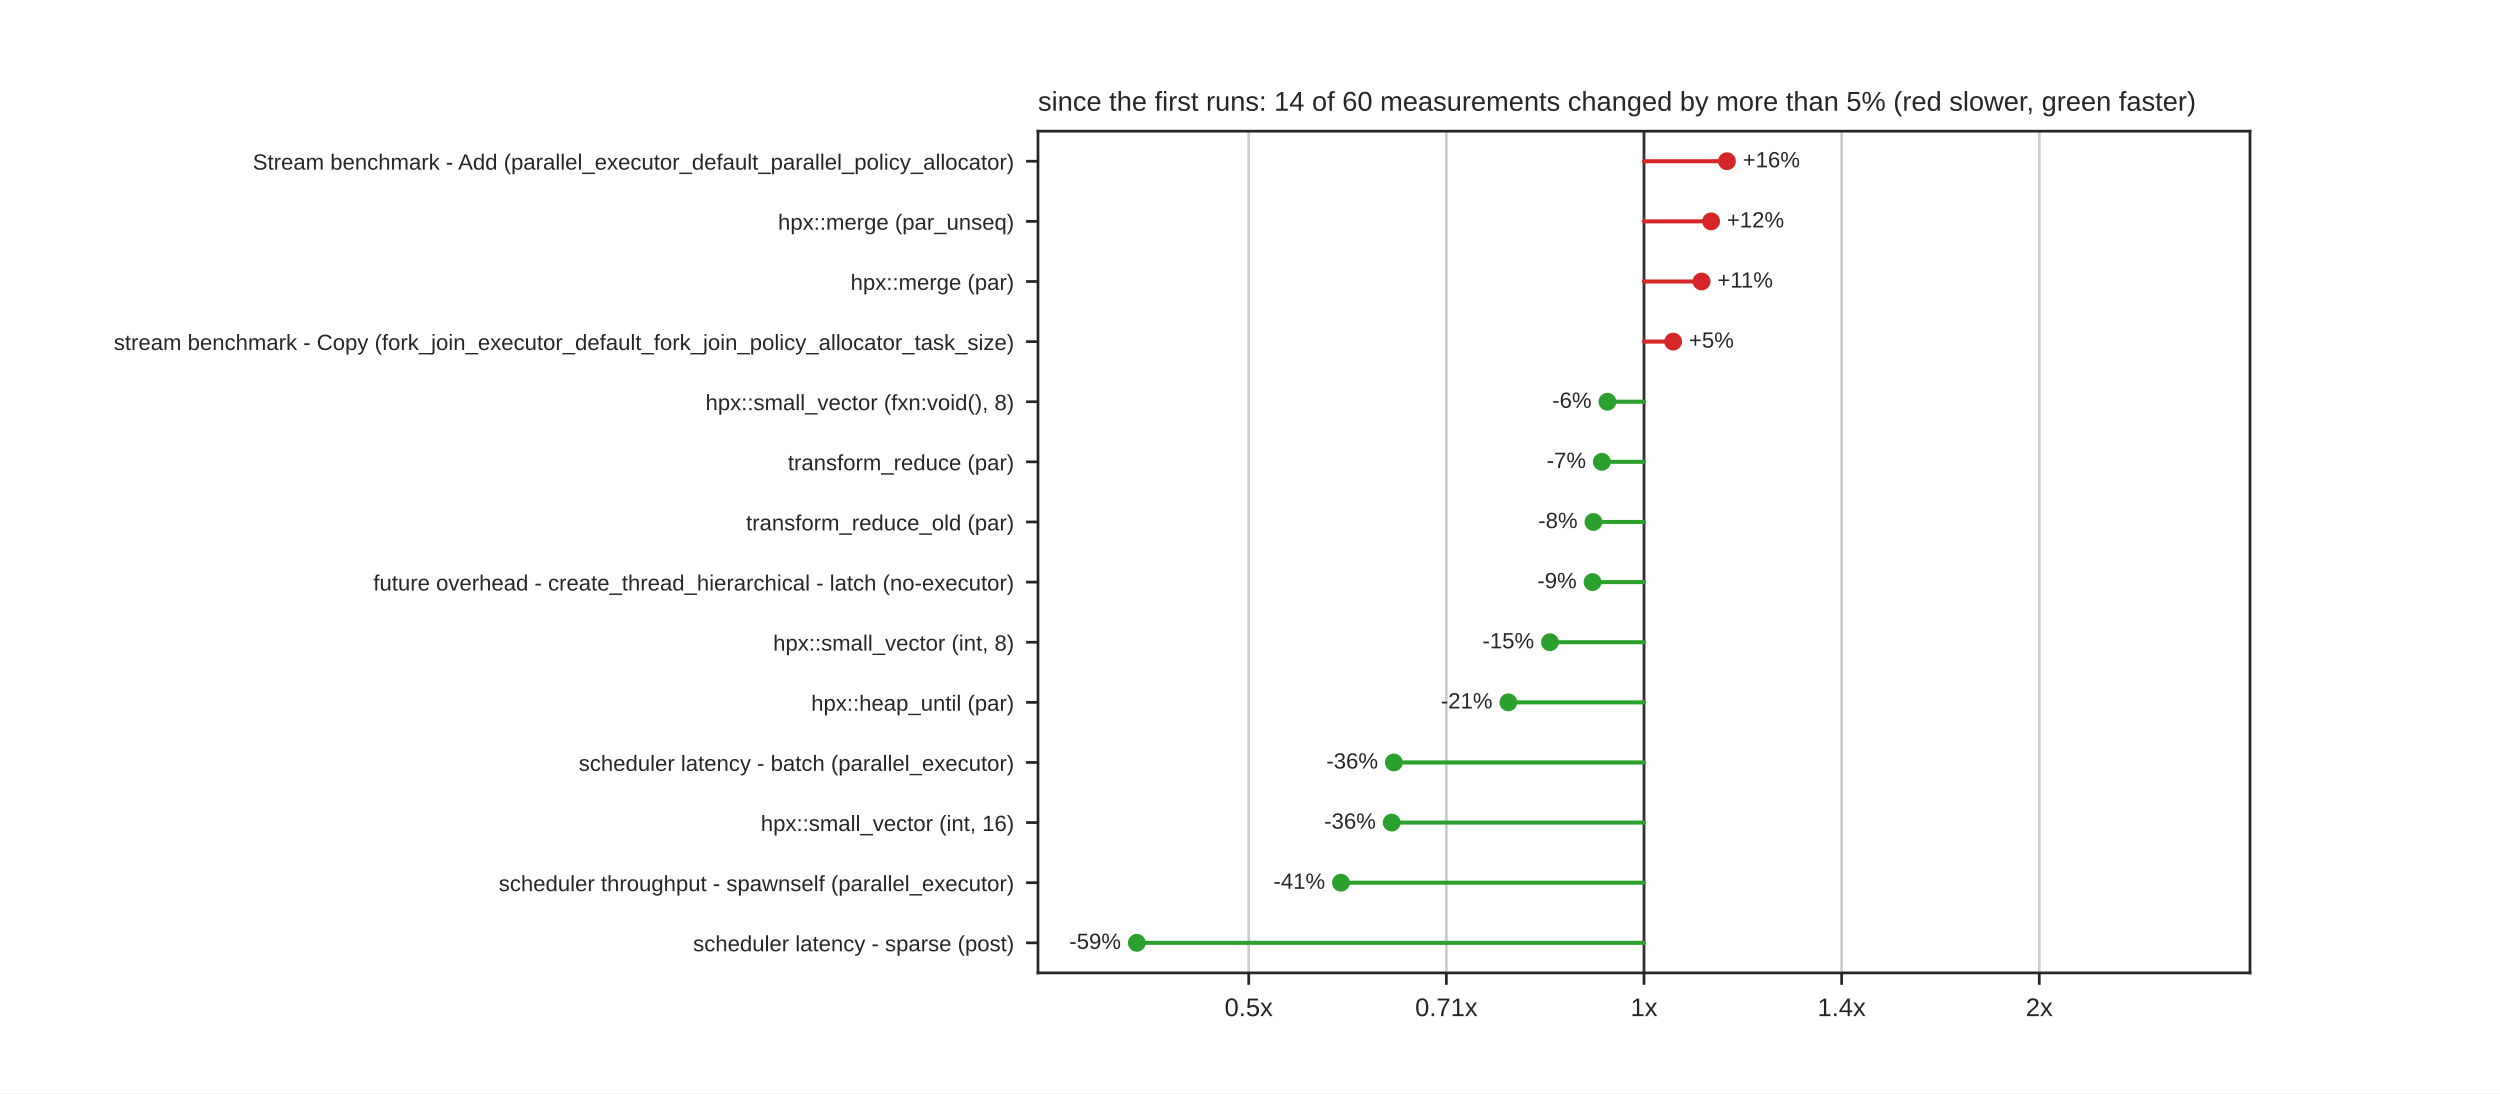
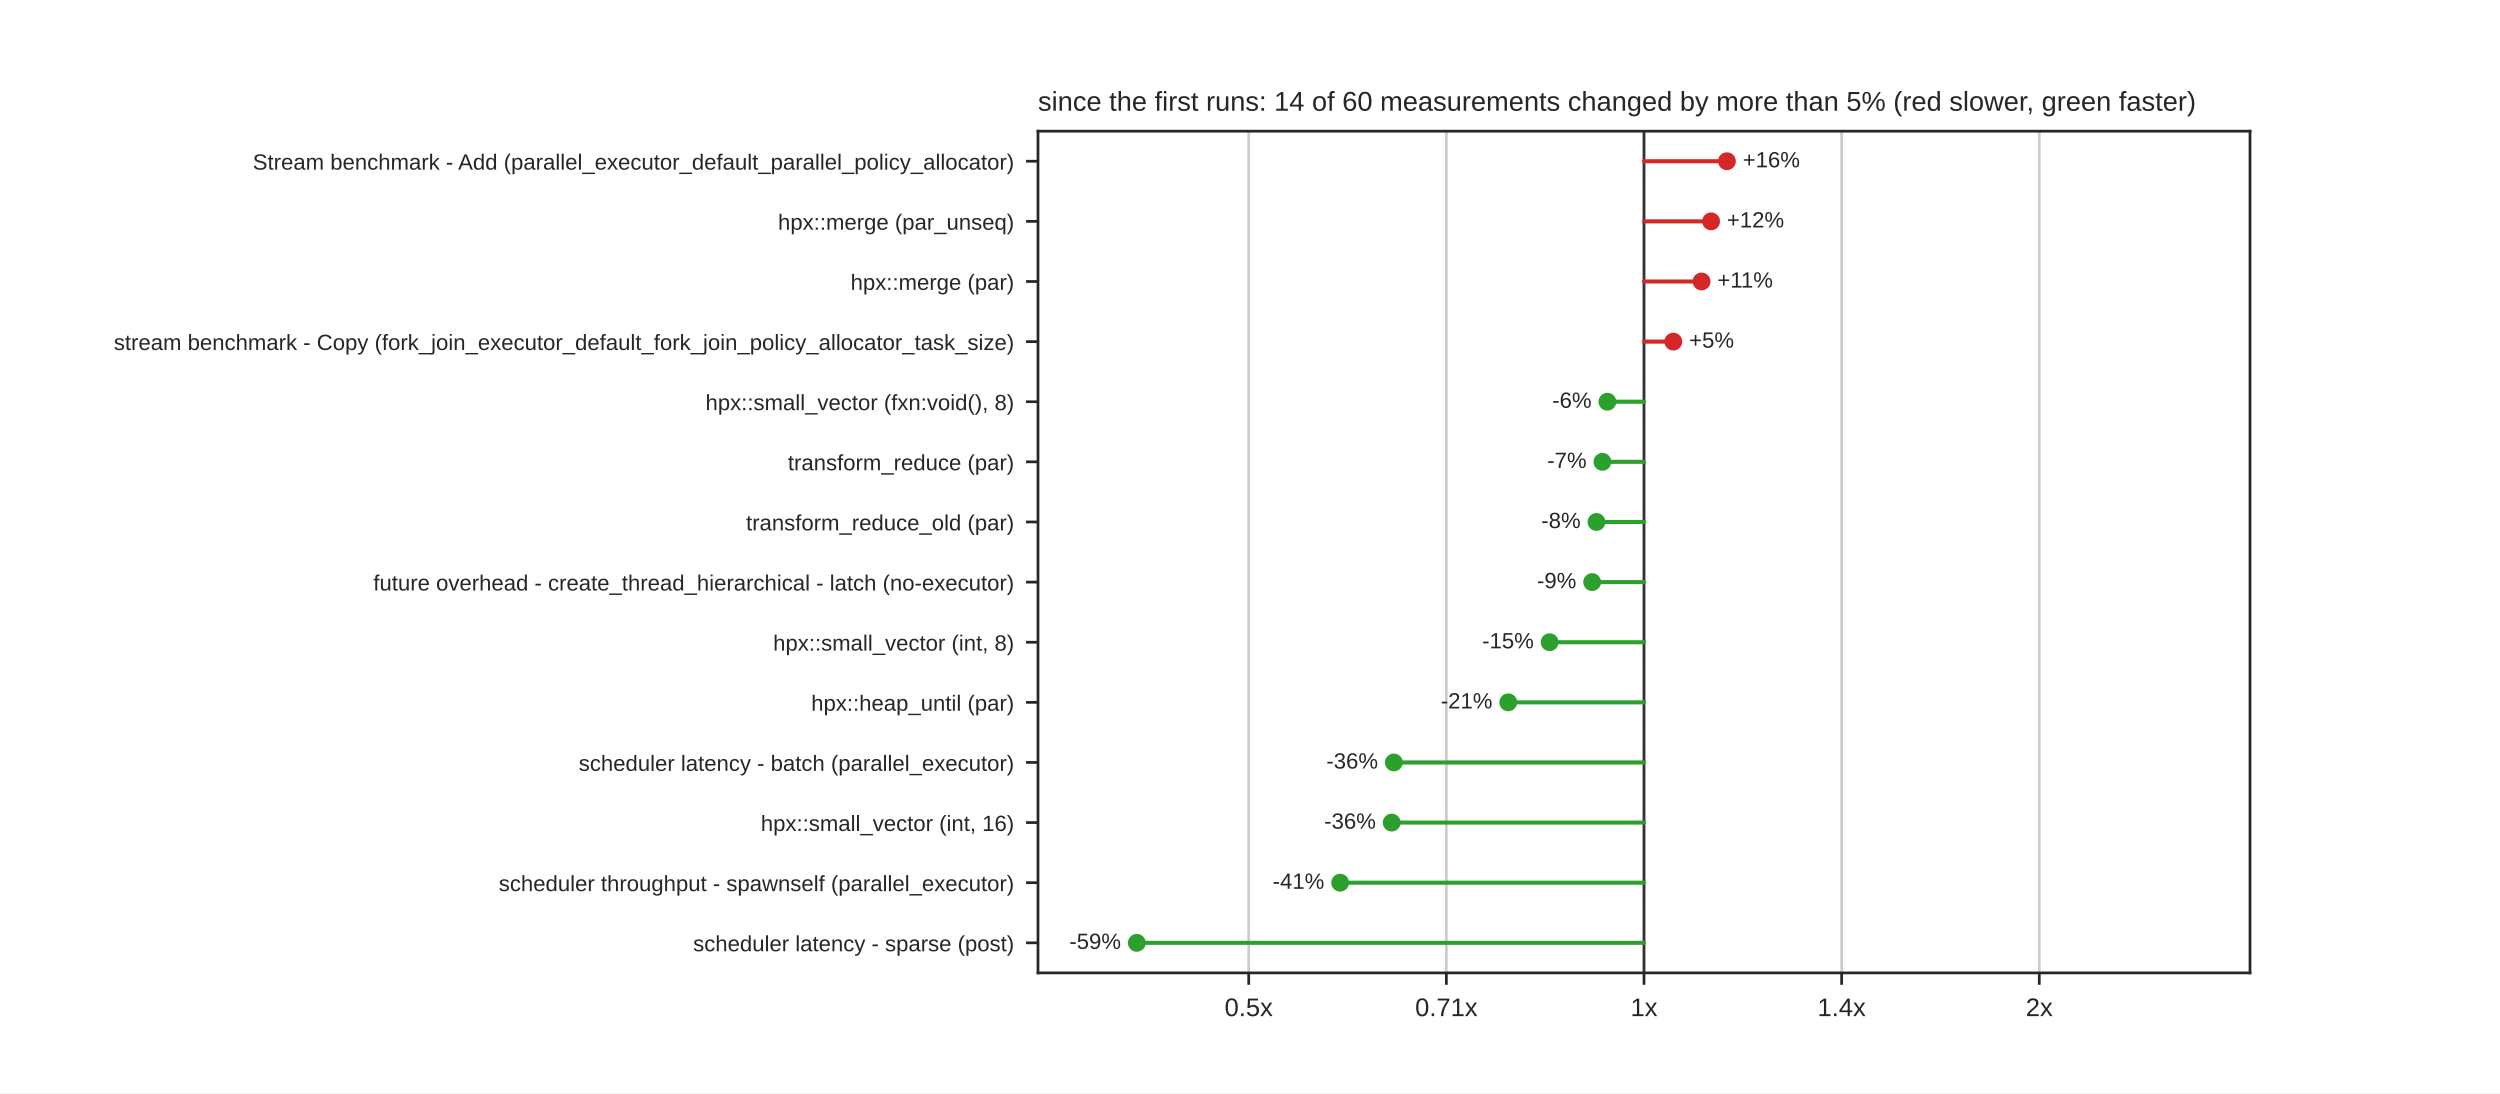
<svg xmlns="http://www.w3.org/2000/svg" xmlns:xlink="http://www.w3.org/1999/xlink" width="734.4pt" height="321.12pt" viewBox="0 0 734.4 321.12" version="1.1">
  <defs>
    <style type="text/css">*{stroke-linejoin: round; stroke-linecap: butt}</style>
  </defs>
  <g id="figure_1">
    <g id="patch_1">
      <path d="M 0 321.12  L 734.4 321.12  L 734.4 0  L 0 0  z " style="fill: #ffffff" />
    </g>
    <g id="axes_1">
      <g id="patch_2">
        <path d="M 304.92 285.797  L 660.96 285.797  L 660.96 38.534  L 304.92 38.534  z " style="fill: #ffffff" />
      </g>
      <g id="matplotlib.axis_1">
        <g id="xtick_1">
          <g id="line2d_1">
-             <path d="M 366.823 285.797  L 366.823 38.534  " clip-path="url(#pd0584a2bc1)" style="fill: none; stroke: #cccccc; stroke-width: 0.8; stroke-linecap: round" />
+             <path d="M 366.825 285.797  L 366.825 38.534  " clip-path="url(#pd0584a2bc1)" style="fill: none; stroke: #cccccc; stroke-width: 0.8; stroke-linecap: round" />
          </g>
          <g id="line2d_2">
            <defs>
              <path id="mdfc5214045" d="M 0 0  L 0 3.5  " style="stroke: #262626; stroke-width: 0.8" />
            </defs>
            <g>
-               <use xlink:href="#mdfc5214045" x="366.823" y="285.797" style="fill: #262626; stroke: #262626; stroke-width: 0.8" />
+               <use xlink:href="#mdfc5214045" x="366.825" y="285.797" style="fill: #262626; stroke: #262626; stroke-width: 0.8" />
            </g>
          </g>
          <g id="text_1">
-             <text style="fill: #262626; font: 7.5px 'Arial', 'DejaVu Sans', 'Liberation Sans', 'Bitstream Vera Sans', sans-serif; text-anchor: middle" x="366.823" y="298.496" transform="rotate(-0 366.8232 298.4956)">0.5x</text>
+             <text style="fill: #262626; font: 7.5px 'Arial', 'DejaVu Sans', 'Liberation Sans', 'Bitstream Vera Sans', sans-serif; text-anchor: middle" x="366.825" y="298.496" transform="rotate(-0 366.8249 298.4956)">0.5x</text>
          </g>
        </g>
        <g id="xtick_2">
          <g id="line2d_3">
            <path d="M 424.882 285.797  L 424.882 38.534  " clip-path="url(#pd0584a2bc1)" style="fill: none; stroke: #cccccc; stroke-width: 0.8; stroke-linecap: round" />
          </g>
          <g id="line2d_4">
            <g>
              <use xlink:href="#mdfc5214045" x="424.882" y="285.797" style="fill: #262626; stroke: #262626; stroke-width: 0.8" />
            </g>
          </g>
          <g id="text_2">
-             <text style="fill: #262626; font: 7.5px 'Arial', 'DejaVu Sans', 'Liberation Sans', 'Bitstream Vera Sans', sans-serif; text-anchor: middle" x="424.882" y="298.496" transform="rotate(-0 424.8816 298.4956)">0.71x</text>
+             <text style="fill: #262626; font: 7.5px 'Arial', 'DejaVu Sans', 'Liberation Sans', 'Bitstream Vera Sans', sans-serif; text-anchor: middle" x="424.882" y="298.496" transform="rotate(-0 424.8824 298.4956)">0.71x</text>
          </g>
        </g>
        <g id="xtick_3">
          <g id="line2d_5">
            <path d="M 482.94 285.797  L 482.94 38.534  " clip-path="url(#pd0584a2bc1)" style="fill: none; stroke: #cccccc; stroke-width: 0.8; stroke-linecap: round" />
          </g>
          <g id="line2d_6">
            <g>
              <use xlink:href="#mdfc5214045" x="482.94" y="285.797" style="fill: #262626; stroke: #262626; stroke-width: 0.8" />
            </g>
          </g>
          <g id="text_3">
            <text style="fill: #262626; font: 7.5px 'Arial', 'DejaVu Sans', 'Liberation Sans', 'Bitstream Vera Sans', sans-serif; text-anchor: middle" x="482.94" y="298.496" transform="rotate(-0 482.94 298.4956)">1x</text>
          </g>
        </g>
        <g id="xtick_4">
          <g id="line2d_7">
            <path d="M 540.998 285.797  L 540.998 38.534  " clip-path="url(#pd0584a2bc1)" style="fill: none; stroke: #cccccc; stroke-width: 0.8; stroke-linecap: round" />
          </g>
          <g id="line2d_8">
            <g>
              <use xlink:href="#mdfc5214045" x="540.998" y="285.797" style="fill: #262626; stroke: #262626; stroke-width: 0.8" />
            </g>
          </g>
          <g id="text_4">
-             <text style="fill: #262626; font: 7.5px 'Arial', 'DejaVu Sans', 'Liberation Sans', 'Bitstream Vera Sans', sans-serif; text-anchor: middle" x="540.998" y="298.496" transform="rotate(-0 540.9984 298.4956)">1.4x</text>
+             <text style="fill: #262626; font: 7.5px 'Arial', 'DejaVu Sans', 'Liberation Sans', 'Bitstream Vera Sans', sans-serif; text-anchor: middle" x="540.998" y="298.496" transform="rotate(-0 540.9976 298.4956)">1.4x</text>
          </g>
        </g>
        <g id="xtick_5">
          <g id="line2d_9">
-             <path d="M 599.057 285.797  L 599.057 38.534  " clip-path="url(#pd0584a2bc1)" style="fill: none; stroke: #cccccc; stroke-width: 0.8; stroke-linecap: round" />
+             <path d="M 599.055 285.797  L 599.055 38.534  " clip-path="url(#pd0584a2bc1)" style="fill: none; stroke: #cccccc; stroke-width: 0.8; stroke-linecap: round" />
          </g>
          <g id="line2d_10">
            <g>
-               <use xlink:href="#mdfc5214045" x="599.057" y="285.797" style="fill: #262626; stroke: #262626; stroke-width: 0.8" />
+               <use xlink:href="#mdfc5214045" x="599.055" y="285.797" style="fill: #262626; stroke: #262626; stroke-width: 0.8" />
            </g>
          </g>
          <g id="text_5">
-             <text style="fill: #262626; font: 7.5px 'Arial', 'DejaVu Sans', 'Liberation Sans', 'Bitstream Vera Sans', sans-serif; text-anchor: middle" x="599.057" y="298.496" transform="rotate(-0 599.0568 298.4956)">2x</text>
+             <text style="fill: #262626; font: 7.5px 'Arial', 'DejaVu Sans', 'Liberation Sans', 'Bitstream Vera Sans', sans-serif; text-anchor: middle" x="599.055" y="298.496" transform="rotate(-0 599.0551 298.4956)">2x</text>
          </g>
        </g>
      </g>
      <g id="matplotlib.axis_2">
        <g id="ytick_1">
          <g id="line2d_11">
            <defs>
              <path id="m414165cd4d" d="M 0 0  L -3.5 0  " style="stroke: #262626; stroke-width: 0.8" />
            </defs>
            <g>
              <use xlink:href="#m414165cd4d" x="304.92" y="47.365" style="fill: #262626; stroke: #262626; stroke-width: 0.8" />
            </g>
          </g>
          <g id="text_6">
            <text style="fill: #262626; font: 6.5px 'Arial', 'DejaVu Sans', 'Liberation Sans', 'Bitstream Vera Sans', sans-serif; text-anchor: end" x="297.92" y="49.835" transform="rotate(-0 297.92 49.83469)">Stream benchmark - Add (parallel_executor_default_parallel_policy_allocator)</text>
          </g>
        </g>
        <g id="ytick_2">
          <g id="line2d_12">
            <g>
              <use xlink:href="#m414165cd4d" x="304.92" y="65.027" style="fill: #262626; stroke: #262626; stroke-width: 0.8" />
            </g>
          </g>
          <g id="text_7">
            <text style="fill: #262626; font: 6.5px 'Arial', 'DejaVu Sans', 'Liberation Sans', 'Bitstream Vera Sans', sans-serif; text-anchor: end" x="297.92" y="67.496" transform="rotate(-0 297.92 67.49629)">hpx::merge (par_unseq)</text>
          </g>
        </g>
        <g id="ytick_3">
          <g id="line2d_13">
            <g>
              <use xlink:href="#m414165cd4d" x="304.92" y="82.688" style="fill: #262626; stroke: #262626; stroke-width: 0.8" />
            </g>
          </g>
          <g id="text_8">
            <text style="fill: #262626; font: 6.5px 'Arial', 'DejaVu Sans', 'Liberation Sans', 'Bitstream Vera Sans', sans-serif; text-anchor: end" x="297.92" y="85.158" transform="rotate(-0 297.92 85.15789)">hpx::merge (par)</text>
          </g>
        </g>
        <g id="ytick_4">
          <g id="line2d_14">
            <g>
              <use xlink:href="#m414165cd4d" x="304.92" y="100.35" style="fill: #262626; stroke: #262626; stroke-width: 0.8" />
            </g>
          </g>
          <g id="text_9">
            <text style="fill: #262626; font: 6.5px 'Arial', 'DejaVu Sans', 'Liberation Sans', 'Bitstream Vera Sans', sans-serif; text-anchor: end" x="297.92" y="102.819" transform="rotate(-0 297.92 102.8195)">stream benchmark - Copy (fork_join_executor_default_fork_join_policy_allocator_task_size)</text>
          </g>
        </g>
        <g id="ytick_5">
          <g id="line2d_15">
            <g>
              <use xlink:href="#m414165cd4d" x="304.92" y="118.012" style="fill: #262626; stroke: #262626; stroke-width: 0.8" />
            </g>
          </g>
          <g id="text_10">
            <text style="fill: #262626; font: 6.5px 'Arial', 'DejaVu Sans', 'Liberation Sans', 'Bitstream Vera Sans', sans-serif; text-anchor: end" x="297.92" y="120.481" transform="rotate(-0 297.92 120.4811)">hpx::small_vector (fxn:void(), 8)</text>
          </g>
        </g>
        <g id="ytick_6">
          <g id="line2d_16">
            <g>
              <use xlink:href="#m414165cd4d" x="304.92" y="135.673" style="fill: #262626; stroke: #262626; stroke-width: 0.8" />
            </g>
          </g>
          <g id="text_11">
            <text style="fill: #262626; font: 6.5px 'Arial', 'DejaVu Sans', 'Liberation Sans', 'Bitstream Vera Sans', sans-serif; text-anchor: end" x="297.92" y="138.143" transform="rotate(-0 297.92 138.1427)">transform_reduce (par)</text>
          </g>
        </g>
        <g id="ytick_7">
          <g id="line2d_17">
            <g>
              <use xlink:href="#m414165cd4d" x="304.92" y="153.335" style="fill: #262626; stroke: #262626; stroke-width: 0.8" />
            </g>
          </g>
          <g id="text_12">
            <text style="fill: #262626; font: 6.5px 'Arial', 'DejaVu Sans', 'Liberation Sans', 'Bitstream Vera Sans', sans-serif; text-anchor: end" x="297.92" y="155.804" transform="rotate(-0 297.92 155.8043)">transform_reduce_old (par)</text>
          </g>
        </g>
        <g id="ytick_8">
          <g id="line2d_18">
            <g>
              <use xlink:href="#m414165cd4d" x="304.92" y="170.996" style="fill: #262626; stroke: #262626; stroke-width: 0.8" />
            </g>
          </g>
          <g id="text_13">
            <text style="fill: #262626; font: 6.5px 'Arial', 'DejaVu Sans', 'Liberation Sans', 'Bitstream Vera Sans', sans-serif; text-anchor: end" x="297.92" y="173.466" transform="rotate(-0 297.92 173.4659)">future overhead - create_thread_hierarchical - latch (no-executor)</text>
          </g>
        </g>
        <g id="ytick_9">
          <g id="line2d_19">
            <g>
              <use xlink:href="#m414165cd4d" x="304.92" y="188.658" style="fill: #262626; stroke: #262626; stroke-width: 0.8" />
            </g>
          </g>
          <g id="text_14">
            <text style="fill: #262626; font: 6.5px 'Arial', 'DejaVu Sans', 'Liberation Sans', 'Bitstream Vera Sans', sans-serif; text-anchor: end" x="297.92" y="191.127" transform="rotate(-0 297.92 191.1275)">hpx::small_vector (int, 8)</text>
          </g>
        </g>
        <g id="ytick_10">
          <g id="line2d_20">
            <g>
              <use xlink:href="#m414165cd4d" x="304.92" y="206.32" style="fill: #262626; stroke: #262626; stroke-width: 0.8" />
            </g>
          </g>
          <g id="text_15">
            <text style="fill: #262626; font: 6.5px 'Arial', 'DejaVu Sans', 'Liberation Sans', 'Bitstream Vera Sans', sans-serif; text-anchor: end" x="297.92" y="208.789" transform="rotate(-0 297.92 208.7891)">hpx::heap_until (par)</text>
          </g>
        </g>
        <g id="ytick_11">
          <g id="line2d_21">
            <g>
              <use xlink:href="#m414165cd4d" x="304.92" y="223.981" style="fill: #262626; stroke: #262626; stroke-width: 0.8" />
            </g>
          </g>
          <g id="text_16">
            <text style="fill: #262626; font: 6.5px 'Arial', 'DejaVu Sans', 'Liberation Sans', 'Bitstream Vera Sans', sans-serif; text-anchor: end" x="297.92" y="226.451" transform="rotate(-0 297.92 226.4507)">scheduler latency - batch (parallel_executor)</text>
          </g>
        </g>
        <g id="ytick_12">
          <g id="line2d_22">
            <g>
              <use xlink:href="#m414165cd4d" x="304.92" y="241.643" style="fill: #262626; stroke: #262626; stroke-width: 0.8" />
            </g>
          </g>
          <g id="text_17">
            <text style="fill: #262626; font: 6.5px 'Arial', 'DejaVu Sans', 'Liberation Sans', 'Bitstream Vera Sans', sans-serif; text-anchor: end" x="297.92" y="244.112" transform="rotate(-0 297.92 244.1123)">hpx::small_vector (int, 16)</text>
          </g>
        </g>
        <g id="ytick_13">
          <g id="line2d_23">
            <g>
              <use xlink:href="#m414165cd4d" x="304.92" y="259.304" style="fill: #262626; stroke: #262626; stroke-width: 0.8" />
            </g>
          </g>
          <g id="text_18">
            <text style="fill: #262626; font: 6.5px 'Arial', 'DejaVu Sans', 'Liberation Sans', 'Bitstream Vera Sans', sans-serif; text-anchor: end" x="297.92" y="261.774" transform="rotate(-0 297.92 261.7739)">scheduler throughput - spawnself (parallel_executor)</text>
          </g>
        </g>
        <g id="ytick_14">
          <g id="line2d_24">
            <g>
              <use xlink:href="#m414165cd4d" x="304.92" y="276.966" style="fill: #262626; stroke: #262626; stroke-width: 0.8" />
            </g>
          </g>
          <g id="text_19">
            <text style="fill: #262626; font: 6.5px 'Arial', 'DejaVu Sans', 'Liberation Sans', 'Bitstream Vera Sans', sans-serif; text-anchor: end" x="297.92" y="279.435" transform="rotate(-0 297.92 279.4355)">scheduler latency - sparse (post)</text>
          </g>
        </g>
      </g>
      <g id="line2d_25">
        <path d="M 482.94 285.797  L 482.94 38.534  " clip-path="url(#pd0584a2bc1)" style="fill: none; stroke: #333333; stroke-width: 0.8; stroke-linecap: round" />
      </g>
      <g id="line2d_26">
-         <path d="M 482.94 47.365  L 507.304 47.365  " clip-path="url(#pd0584a2bc1)" style="fill: none; stroke: #d62728; stroke-width: 1.2; stroke-linecap: round" />
+         <path d="M 482.94 47.365  L 507.303 47.365  " clip-path="url(#pd0584a2bc1)" style="fill: none; stroke: #d62728; stroke-width: 1.2; stroke-linecap: round" />
      </g>
      <g id="line2d_27">
        <path d="M 482.94 65.027  L 502.653 65.027  " clip-path="url(#pd0584a2bc1)" style="fill: none; stroke: #d62728; stroke-width: 1.2; stroke-linecap: round" />
      </g>
      <g id="line2d_28">
        <path d="M 482.94 82.688  L 499.853 82.688  " clip-path="url(#pd0584a2bc1)" style="fill: none; stroke: #d62728; stroke-width: 1.2; stroke-linecap: round" />
      </g>
      <g id="line2d_29">
-         <path d="M 482.94 100.35  L 491.503 100.35  " clip-path="url(#pd0584a2bc1)" style="fill: none; stroke: #d62728; stroke-width: 1.2; stroke-linecap: round" />
+         <path d="M 482.94 100.35  L 491.554 100.35  " clip-path="url(#pd0584a2bc1)" style="fill: none; stroke: #d62728; stroke-width: 1.2; stroke-linecap: round" />
      </g>
      <g id="line2d_30">
        <path d="M 482.94 118.012  L 472.19 118.012  " clip-path="url(#pd0584a2bc1)" style="fill: none; stroke: #2ca02c; stroke-width: 1.2; stroke-linecap: round" />
      </g>
      <g id="line2d_31">
-         <path d="M 482.94 135.673  L 470.559 135.673  " clip-path="url(#pd0584a2bc1)" style="fill: none; stroke: #2ca02c; stroke-width: 1.2; stroke-linecap: round" />
+         <path d="M 482.94 135.673  L 470.727 135.673  " clip-path="url(#pd0584a2bc1)" style="fill: none; stroke: #2ca02c; stroke-width: 1.2; stroke-linecap: round" />
      </g>
      <g id="line2d_32">
-         <path d="M 482.94 153.335  L 468.089 153.335  " clip-path="url(#pd0584a2bc1)" style="fill: none; stroke: #2ca02c; stroke-width: 1.2; stroke-linecap: round" />
+         <path d="M 482.94 153.335  L 468.98 153.335  " clip-path="url(#pd0584a2bc1)" style="fill: none; stroke: #2ca02c; stroke-width: 1.2; stroke-linecap: round" />
      </g>
      <g id="line2d_33">
-         <path d="M 482.94 170.996  L 467.821 170.996  " clip-path="url(#pd0584a2bc1)" style="fill: none; stroke: #2ca02c; stroke-width: 1.2; stroke-linecap: round" />
+         <path d="M 482.94 170.996  L 467.713 170.996  " clip-path="url(#pd0584a2bc1)" style="fill: none; stroke: #2ca02c; stroke-width: 1.2; stroke-linecap: round" />
      </g>
      <g id="line2d_34">
-         <path d="M 482.94 188.658  L 455.312 188.658  " clip-path="url(#pd0584a2bc1)" style="fill: none; stroke: #2ca02c; stroke-width: 1.2; stroke-linecap: round" />
+         <path d="M 482.94 188.658  L 455.223 188.658  " clip-path="url(#pd0584a2bc1)" style="fill: none; stroke: #2ca02c; stroke-width: 1.2; stroke-linecap: round" />
      </g>
      <g id="line2d_35">
-         <path d="M 482.94 206.32  L 443.087 206.32  " clip-path="url(#pd0584a2bc1)" style="fill: none; stroke: #2ca02c; stroke-width: 1.2; stroke-linecap: round" />
+         <path d="M 482.94 206.32  L 443.07 206.32  " clip-path="url(#pd0584a2bc1)" style="fill: none; stroke: #2ca02c; stroke-width: 1.2; stroke-linecap: round" />
      </g>
      <g id="line2d_36">
        <path d="M 482.94 223.981  L 409.454 223.981  " clip-path="url(#pd0584a2bc1)" style="fill: none; stroke: #2ca02c; stroke-width: 1.2; stroke-linecap: round" />
      </g>
      <g id="line2d_37">
-         <path d="M 482.94 241.643  L 408.824 241.643  " clip-path="url(#pd0584a2bc1)" style="fill: none; stroke: #2ca02c; stroke-width: 1.2; stroke-linecap: round" />
+         <path d="M 482.94 241.643  L 408.825 241.643  " clip-path="url(#pd0584a2bc1)" style="fill: none; stroke: #2ca02c; stroke-width: 1.2; stroke-linecap: round" />
      </g>
      <g id="line2d_38">
-         <path d="M 482.94 259.304  L 393.913 259.304  " clip-path="url(#pd0584a2bc1)" style="fill: none; stroke: #2ca02c; stroke-width: 1.2; stroke-linecap: round" />
+         <path d="M 482.94 259.304  L 393.681 259.304  " clip-path="url(#pd0584a2bc1)" style="fill: none; stroke: #2ca02c; stroke-width: 1.2; stroke-linecap: round" />
      </g>
      <g id="line2d_39">
        <path d="M 482.94 276.966  L 333.949 276.966  " clip-path="url(#pd0584a2bc1)" style="fill: none; stroke: #2ca02c; stroke-width: 1.2; stroke-linecap: round" />
      </g>
      <g id="patch_3">
        <path d="M 304.92 285.797  L 304.92 38.534  " style="fill: none; stroke: #262626; stroke-width: 0.8; stroke-linejoin: miter; stroke-linecap: square" />
      </g>
      <g id="patch_4">
        <path d="M 660.96 285.797  L 660.96 38.534  " style="fill: none; stroke: #262626; stroke-width: 0.8; stroke-linejoin: miter; stroke-linecap: square" />
      </g>
      <g id="patch_5">
        <path d="M 304.92 285.797  L 660.96 285.797  " style="fill: none; stroke: #262626; stroke-width: 0.8; stroke-linejoin: miter; stroke-linecap: square" />
      </g>
      <g id="patch_6">
        <path d="M 304.92 38.534  L 660.96 38.534  " style="fill: none; stroke: #262626; stroke-width: 0.8; stroke-linejoin: miter; stroke-linecap: square" />
      </g>
      <g id="PathCollection_1">
        <defs>
          <path id="m8968767a60" d="M 0 2.121  C 0.563 2.121 1.102 1.898 1.5 1.5  C 1.898 1.102 2.121 0.563 2.121 0  C 2.121 -0.563 1.898 -1.102 1.5 -1.5  C 1.102 -1.898 0.563 -2.121 0 -2.121  C -0.563 -2.121 -1.102 -1.898 -1.5 -1.5  C -1.898 -1.102 -2.121 -0.563 -2.121 0  C -2.121 0.563 -1.898 1.102 -1.5 1.5  C -1.102 1.898 -0.563 2.121 0 2.121  z " style="stroke: #d62728" />
        </defs>
        <g clip-path="url(#pd0584a2bc1)">
-           <use xlink:href="#m8968767a60" x="507.304" y="47.365" style="fill: #d62728; stroke: #d62728" />
+           <use xlink:href="#m8968767a60" x="507.303" y="47.365" style="fill: #d62728; stroke: #d62728" />
        </g>
      </g>
      <g id="text_20">
-         <text style="fill: #262626; font: 6.5px 'Arial', 'DejaVu Sans', 'Liberation Sans', 'Bitstream Vera Sans', sans-serif; text-anchor: start" x="511.948" y="49.159" transform="rotate(-0 511.9483 49.15879)">+16%</text>
+         <text style="fill: #262626; font: 6.5px 'Arial', 'DejaVu Sans', 'Liberation Sans', 'Bitstream Vera Sans', sans-serif; text-anchor: start" x="511.948" y="49.159" transform="rotate(-0 511.9479 49.15879)">+16%</text>
      </g>
      <g id="PathCollection_2">
        <g clip-path="url(#pd0584a2bc1)">
          <use xlink:href="#m8968767a60" x="502.653" y="65.027" style="fill: #d62728; stroke: #d62728" />
        </g>
      </g>
      <g id="text_21">
-         <text style="fill: #262626; font: 6.5px 'Arial', 'DejaVu Sans', 'Liberation Sans', 'Bitstream Vera Sans', sans-serif; text-anchor: start" x="507.298" y="66.82" transform="rotate(-0 507.2978 66.82039)">+12%</text>
+         <text style="fill: #262626; font: 6.5px 'Arial', 'DejaVu Sans', 'Liberation Sans', 'Bitstream Vera Sans', sans-serif; text-anchor: start" x="507.297" y="66.82" transform="rotate(-0 507.2975 66.82039)">+12%</text>
      </g>
      <g id="PathCollection_3">
        <g clip-path="url(#pd0584a2bc1)">
          <use xlink:href="#m8968767a60" x="499.853" y="82.688" style="fill: #d62728; stroke: #d62728" />
        </g>
      </g>
      <g id="text_22">
-         <text style="fill: #262626; font: 6.5px 'Arial', 'DejaVu Sans', 'Liberation Sans', 'Bitstream Vera Sans', sans-serif; text-anchor: start" x="504.498" y="84.482" transform="rotate(-0 504.4976 84.48199)">+11%</text>
+         <text style="fill: #262626; font: 6.5px 'Arial', 'DejaVu Sans', 'Liberation Sans', 'Bitstream Vera Sans', sans-serif; text-anchor: start" x="504.497" y="84.482" transform="rotate(-0 504.4973 84.48199)">+11%</text>
      </g>
      <g id="PathCollection_4">
        <g clip-path="url(#pd0584a2bc1)">
-           <use xlink:href="#m8968767a60" x="491.503" y="100.35" style="fill: #d62728; stroke: #d62728" />
+           <use xlink:href="#m8968767a60" x="491.554" y="100.35" style="fill: #d62728; stroke: #d62728" />
        </g>
      </g>
      <g id="text_23">
-         <text style="fill: #262626; font: 6.5px 'Arial', 'DejaVu Sans', 'Liberation Sans', 'Bitstream Vera Sans', sans-serif; text-anchor: start" x="496.148" y="102.144" transform="rotate(-0 496.1476 102.1436)">+5%</text>
+         <text style="fill: #262626; font: 6.5px 'Arial', 'DejaVu Sans', 'Liberation Sans', 'Bitstream Vera Sans', sans-serif; text-anchor: start" x="496.199" y="102.144" transform="rotate(-0 496.1987 102.1436)">+5%</text>
      </g>
      <g id="PathCollection_5">
        <defs>
          <path id="m7978cd0e5a" d="M 0 2.121  C 0.563 2.121 1.102 1.898 1.5 1.5  C 1.898 1.102 2.121 0.563 2.121 0  C 2.121 -0.563 1.898 -1.102 1.5 -1.5  C 1.102 -1.898 0.563 -2.121 0 -2.121  C -0.563 -2.121 -1.102 -1.898 -1.5 -1.5  C -1.898 -1.102 -2.121 -0.563 -2.121 0  C -2.121 0.563 -1.898 1.102 -1.5 1.5  C -1.102 1.898 -0.563 2.121 0 2.121  z " style="stroke: #2ca02c" />
        </defs>
        <g clip-path="url(#pd0584a2bc1)">
          <use xlink:href="#m7978cd0e5a" x="472.19" y="118.012" style="fill: #2ca02c; stroke: #2ca02c" />
        </g>
      </g>
      <g id="text_24">
-         <text style="fill: #262626; font: 6.5px 'Arial', 'DejaVu Sans', 'Liberation Sans', 'Bitstream Vera Sans', sans-serif; text-anchor: end" x="467.545" y="119.805" transform="rotate(-0 467.5449 119.8052)">-6%</text>
+         <text style="fill: #262626; font: 6.5px 'Arial', 'DejaVu Sans', 'Liberation Sans', 'Bitstream Vera Sans', sans-serif; text-anchor: end" x="467.545" y="119.805" transform="rotate(-0 467.5451 119.8052)">-6%</text>
      </g>
      <g id="PathCollection_6">
        <g clip-path="url(#pd0584a2bc1)">
-           <use xlink:href="#m7978cd0e5a" x="470.559" y="135.673" style="fill: #2ca02c; stroke: #2ca02c" />
+           <use xlink:href="#m7978cd0e5a" x="470.727" y="135.673" style="fill: #2ca02c; stroke: #2ca02c" />
        </g>
      </g>
      <g id="text_25">
-         <text style="fill: #262626; font: 6.5px 'Arial', 'DejaVu Sans', 'Liberation Sans', 'Bitstream Vera Sans', sans-serif; text-anchor: end" x="465.914" y="137.467" transform="rotate(-0 465.9143 137.4668)">-7%</text>
+         <text style="fill: #262626; font: 6.5px 'Arial', 'DejaVu Sans', 'Liberation Sans', 'Bitstream Vera Sans', sans-serif; text-anchor: end" x="466.083" y="137.467" transform="rotate(-0 466.0828 137.4668)">-7%</text>
      </g>
      <g id="PathCollection_7">
        <g clip-path="url(#pd0584a2bc1)">
-           <use xlink:href="#m7978cd0e5a" x="468.089" y="153.335" style="fill: #2ca02c; stroke: #2ca02c" />
+           <use xlink:href="#m7978cd0e5a" x="468.98" y="153.335" style="fill: #2ca02c; stroke: #2ca02c" />
        </g>
      </g>
      <g id="text_26">
-         <text style="fill: #262626; font: 6.5px 'Arial', 'DejaVu Sans', 'Liberation Sans', 'Bitstream Vera Sans', sans-serif; text-anchor: end" x="463.444" y="155.128" transform="rotate(-0 463.444 155.1284)">-8%</text>
+         <text style="fill: #262626; font: 6.5px 'Arial', 'DejaVu Sans', 'Liberation Sans', 'Bitstream Vera Sans', sans-serif; text-anchor: end" x="464.335" y="155.128" transform="rotate(-0 464.3352 155.1284)">-8%</text>
      </g>
      <g id="PathCollection_8">
        <g clip-path="url(#pd0584a2bc1)">
-           <use xlink:href="#m7978cd0e5a" x="467.821" y="170.996" style="fill: #2ca02c; stroke: #2ca02c" />
+           <use xlink:href="#m7978cd0e5a" x="467.713" y="170.996" style="fill: #2ca02c; stroke: #2ca02c" />
        </g>
      </g>
      <g id="text_27">
-         <text style="fill: #262626; font: 6.5px 'Arial', 'DejaVu Sans', 'Liberation Sans', 'Bitstream Vera Sans', sans-serif; text-anchor: end" x="463.176" y="172.79" transform="rotate(-0 463.1758 172.79)">-9%</text>
+         <text style="fill: #262626; font: 6.5px 'Arial', 'DejaVu Sans', 'Liberation Sans', 'Bitstream Vera Sans', sans-serif; text-anchor: end" x="463.068" y="172.79" transform="rotate(-0 463.068 172.79)">-9%</text>
      </g>
      <g id="PathCollection_9">
        <g clip-path="url(#pd0584a2bc1)">
-           <use xlink:href="#m7978cd0e5a" x="455.312" y="188.658" style="fill: #2ca02c; stroke: #2ca02c" />
+           <use xlink:href="#m7978cd0e5a" x="455.223" y="188.658" style="fill: #2ca02c; stroke: #2ca02c" />
        </g>
      </g>
      <g id="text_28">
-         <text style="fill: #262626; font: 6.5px 'Arial', 'DejaVu Sans', 'Liberation Sans', 'Bitstream Vera Sans', sans-serif; text-anchor: end" x="450.667" y="190.452" transform="rotate(-0 450.6675 190.4516)">-15%</text>
+         <text style="fill: #262626; font: 6.5px 'Arial', 'DejaVu Sans', 'Liberation Sans', 'Bitstream Vera Sans', sans-serif; text-anchor: end" x="450.579" y="190.452" transform="rotate(-0 450.5789 190.4516)">-15%</text>
      </g>
      <g id="PathCollection_10">
        <g clip-path="url(#pd0584a2bc1)">
-           <use xlink:href="#m7978cd0e5a" x="443.087" y="206.32" style="fill: #2ca02c; stroke: #2ca02c" />
+           <use xlink:href="#m7978cd0e5a" x="443.07" y="206.32" style="fill: #2ca02c; stroke: #2ca02c" />
        </g>
      </g>
      <g id="text_29">
-         <text style="fill: #262626; font: 6.5px 'Arial', 'DejaVu Sans', 'Liberation Sans', 'Bitstream Vera Sans', sans-serif; text-anchor: end" x="438.442" y="208.113" transform="rotate(-0 438.4423 208.1132)">-21%</text>
+         <text style="fill: #262626; font: 6.5px 'Arial', 'DejaVu Sans', 'Liberation Sans', 'Bitstream Vera Sans', sans-serif; text-anchor: end" x="438.426" y="208.113" transform="rotate(-0 438.4256 208.1132)">-21%</text>
      </g>
      <g id="PathCollection_11">
        <g clip-path="url(#pd0584a2bc1)">
          <use xlink:href="#m7978cd0e5a" x="409.454" y="223.981" style="fill: #2ca02c; stroke: #2ca02c" />
        </g>
      </g>
      <g id="text_30">
-         <text style="fill: #262626; font: 6.5px 'Arial', 'DejaVu Sans', 'Liberation Sans', 'Bitstream Vera Sans', sans-serif; text-anchor: end" x="404.81" y="225.775" transform="rotate(-0 404.8095 225.7748)">-36%</text>
+         <text style="fill: #262626; font: 6.5px 'Arial', 'DejaVu Sans', 'Liberation Sans', 'Bitstream Vera Sans', sans-serif; text-anchor: end" x="404.81" y="225.775" transform="rotate(-0 404.8096 225.7748)">-36%</text>
      </g>
      <g id="PathCollection_12">
        <g clip-path="url(#pd0584a2bc1)">
-           <use xlink:href="#m7978cd0e5a" x="408.824" y="241.643" style="fill: #2ca02c; stroke: #2ca02c" />
+           <use xlink:href="#m7978cd0e5a" x="408.825" y="241.643" style="fill: #2ca02c; stroke: #2ca02c" />
        </g>
      </g>
      <g id="text_31">
-         <text style="fill: #262626; font: 6.5px 'Arial', 'DejaVu Sans', 'Liberation Sans', 'Bitstream Vera Sans', sans-serif; text-anchor: end" x="404.179" y="243.436" transform="rotate(-0 404.1791 243.4364)">-36%</text>
+         <text style="fill: #262626; font: 6.5px 'Arial', 'DejaVu Sans', 'Liberation Sans', 'Bitstream Vera Sans', sans-serif; text-anchor: end" x="404.18" y="243.436" transform="rotate(-0 404.1802 243.4364)">-36%</text>
      </g>
      <g id="PathCollection_13">
        <g clip-path="url(#pd0584a2bc1)">
-           <use xlink:href="#m7978cd0e5a" x="393.913" y="259.304" style="fill: #2ca02c; stroke: #2ca02c" />
+           <use xlink:href="#m7978cd0e5a" x="393.681" y="259.304" style="fill: #2ca02c; stroke: #2ca02c" />
        </g>
      </g>
      <g id="text_32">
-         <text style="fill: #262626; font: 6.5px 'Arial', 'DejaVu Sans', 'Liberation Sans', 'Bitstream Vera Sans', sans-serif; text-anchor: end" x="389.268" y="261.098" transform="rotate(-0 389.2681 261.098)">-41%</text>
+         <text style="fill: #262626; font: 6.5px 'Arial', 'DejaVu Sans', 'Liberation Sans', 'Bitstream Vera Sans', sans-serif; text-anchor: end" x="389.036" y="261.098" transform="rotate(-0 389.0362 261.098)">-41%</text>
      </g>
      <g id="PathCollection_14">
        <g clip-path="url(#pd0584a2bc1)">
          <use xlink:href="#m7978cd0e5a" x="333.949" y="276.966" style="fill: #2ca02c; stroke: #2ca02c" />
        </g>
      </g>
      <g id="text_33">
-         <text style="fill: #262626; font: 6.5px 'Arial', 'DejaVu Sans', 'Liberation Sans', 'Bitstream Vera Sans', sans-serif; text-anchor: end" x="329.305" y="278.76" transform="rotate(-0 329.3045 278.7596)">-59%</text>
+         <text style="fill: #262626; font: 6.5px 'Arial', 'DejaVu Sans', 'Liberation Sans', 'Bitstream Vera Sans', sans-serif; text-anchor: end" x="329.304" y="278.76" transform="rotate(-0 329.3042 278.7596)">-59%</text>
      </g>
      <g id="text_34">
        <text style="fill: #262626; font: 8px 'Arial', 'DejaVu Sans', 'Liberation Sans', 'Bitstream Vera Sans', sans-serif; text-anchor: start" x="304.92" y="32.534" transform="rotate(-0 304.92 32.5344)">since the first runs: 14 of 60 measurements changed by more than 5% (red slower, green faster)</text>
      </g>
    </g>
  </g>
  <defs>
    <clipPath id="pd0584a2bc1">
      <rect x="304.92" y="38.534" width="356.04" height="247.262" />
    </clipPath>
  </defs>
</svg>
